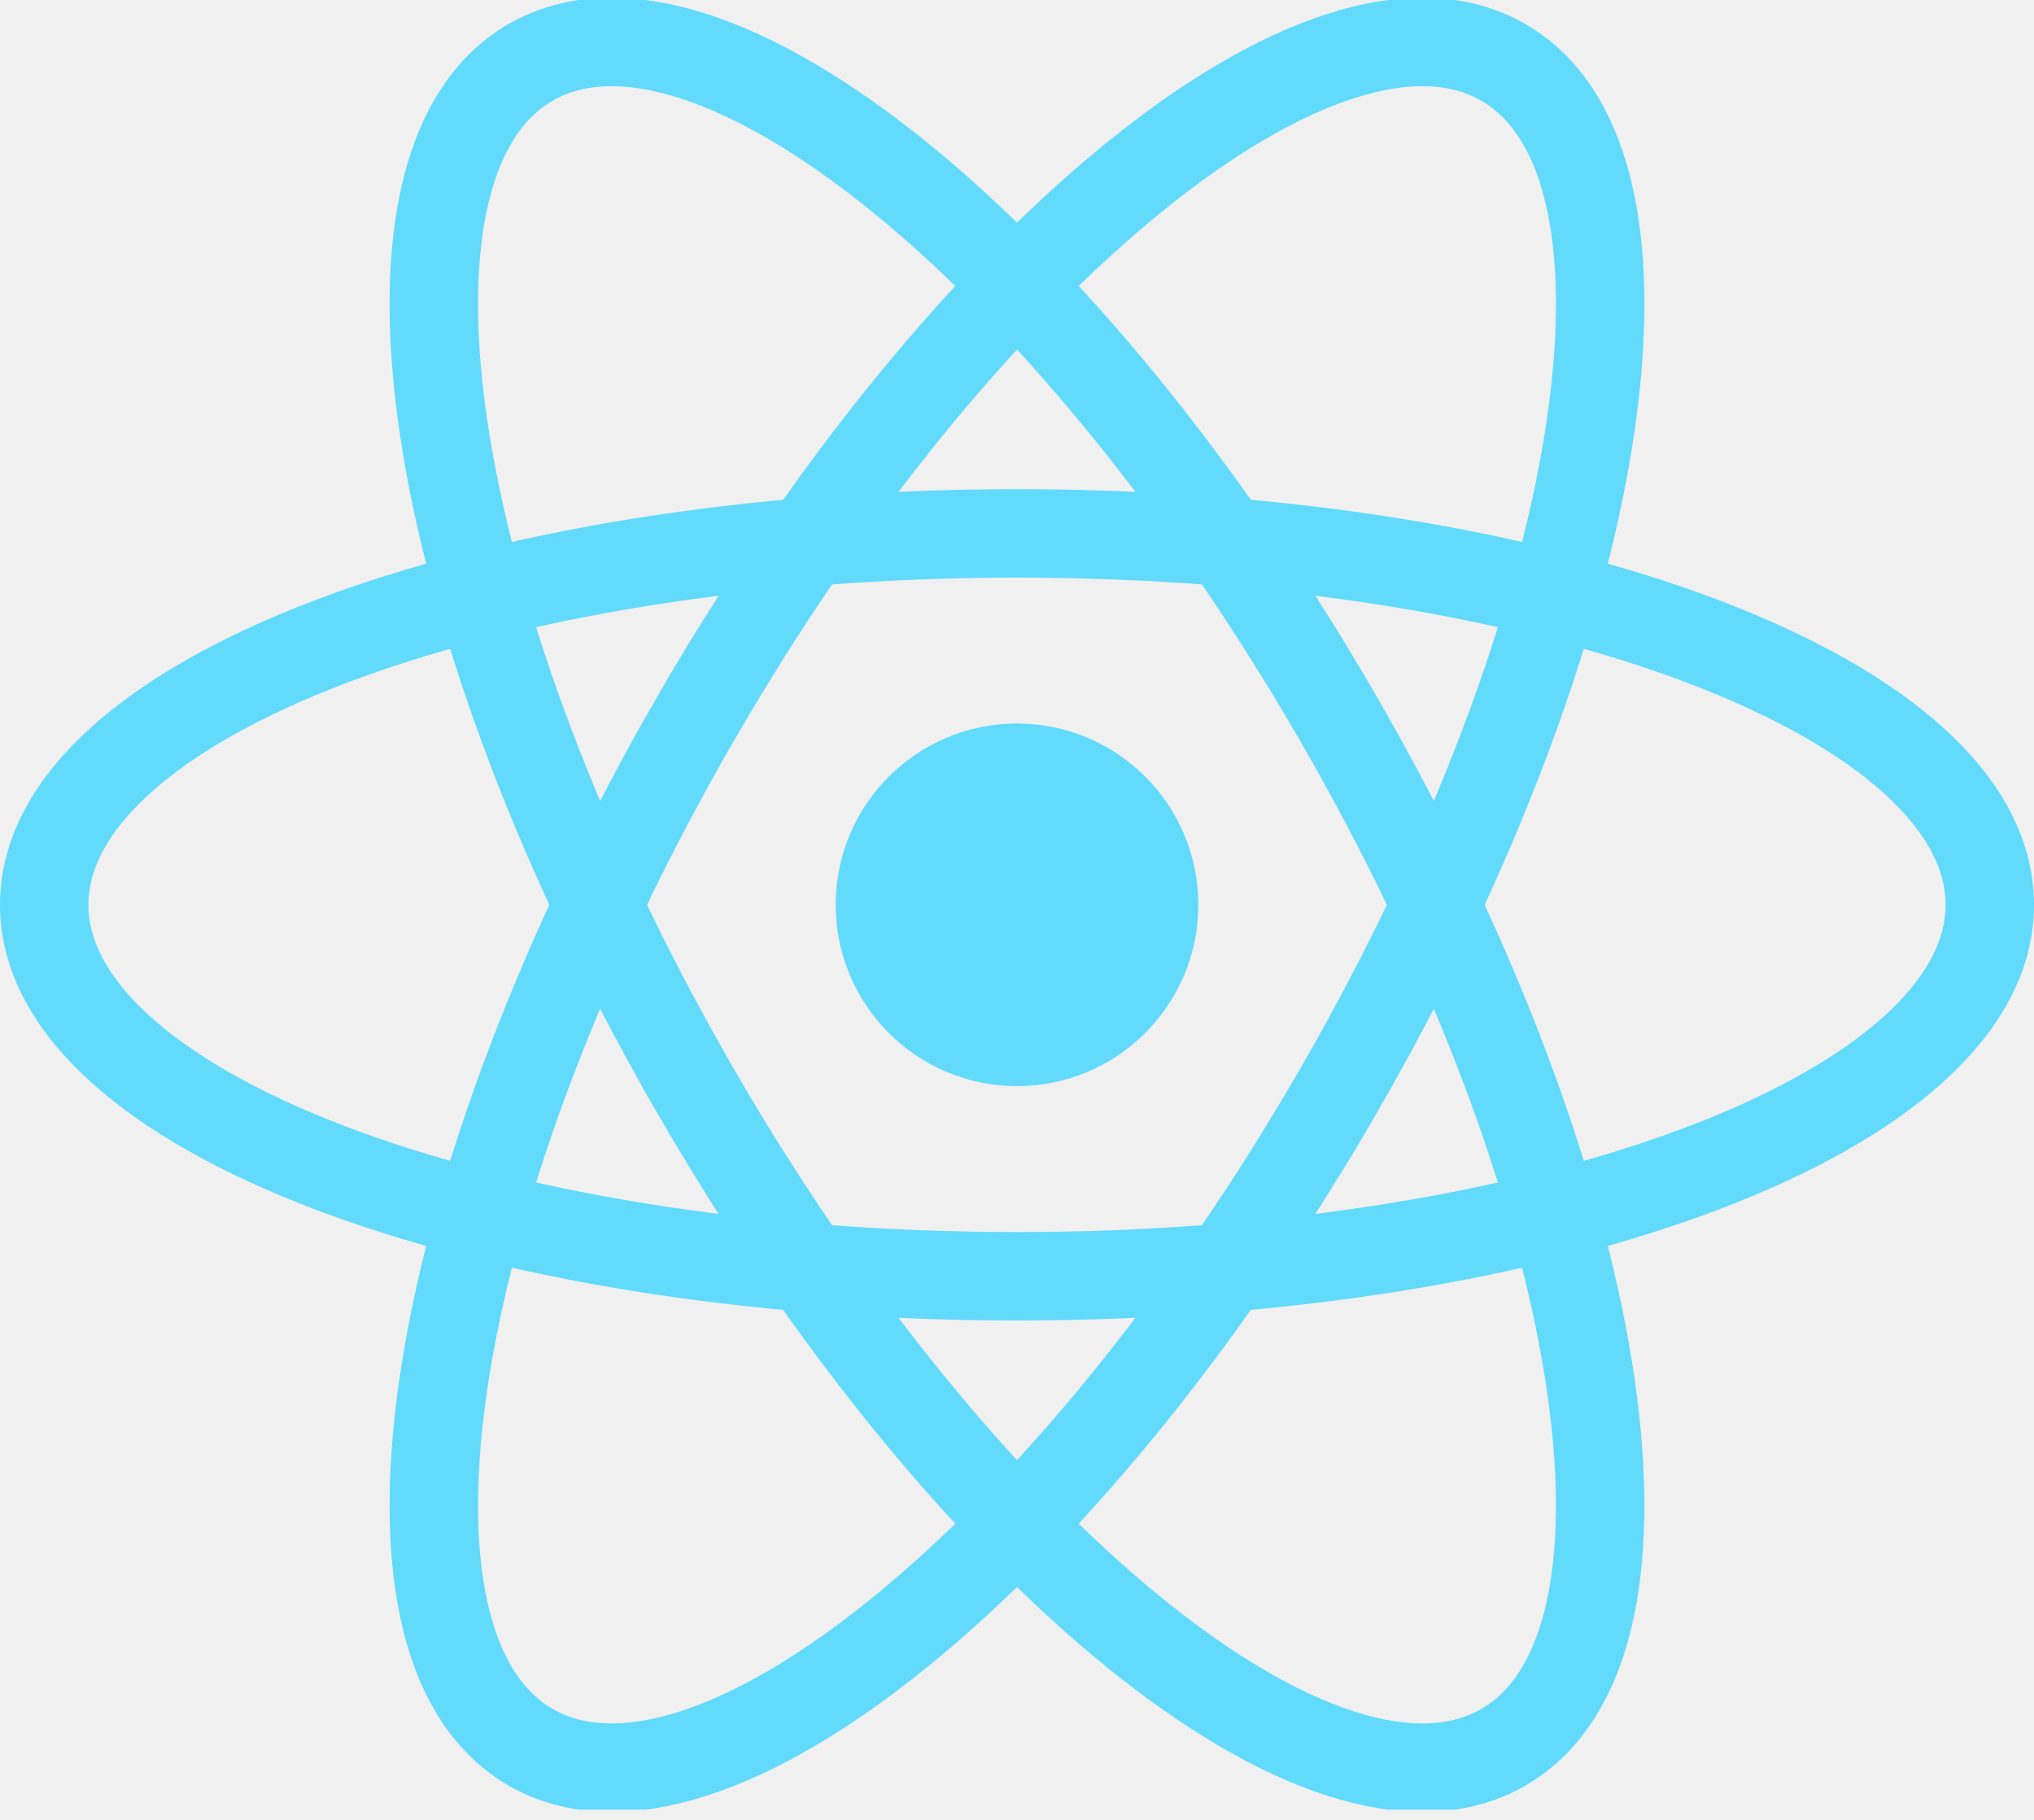
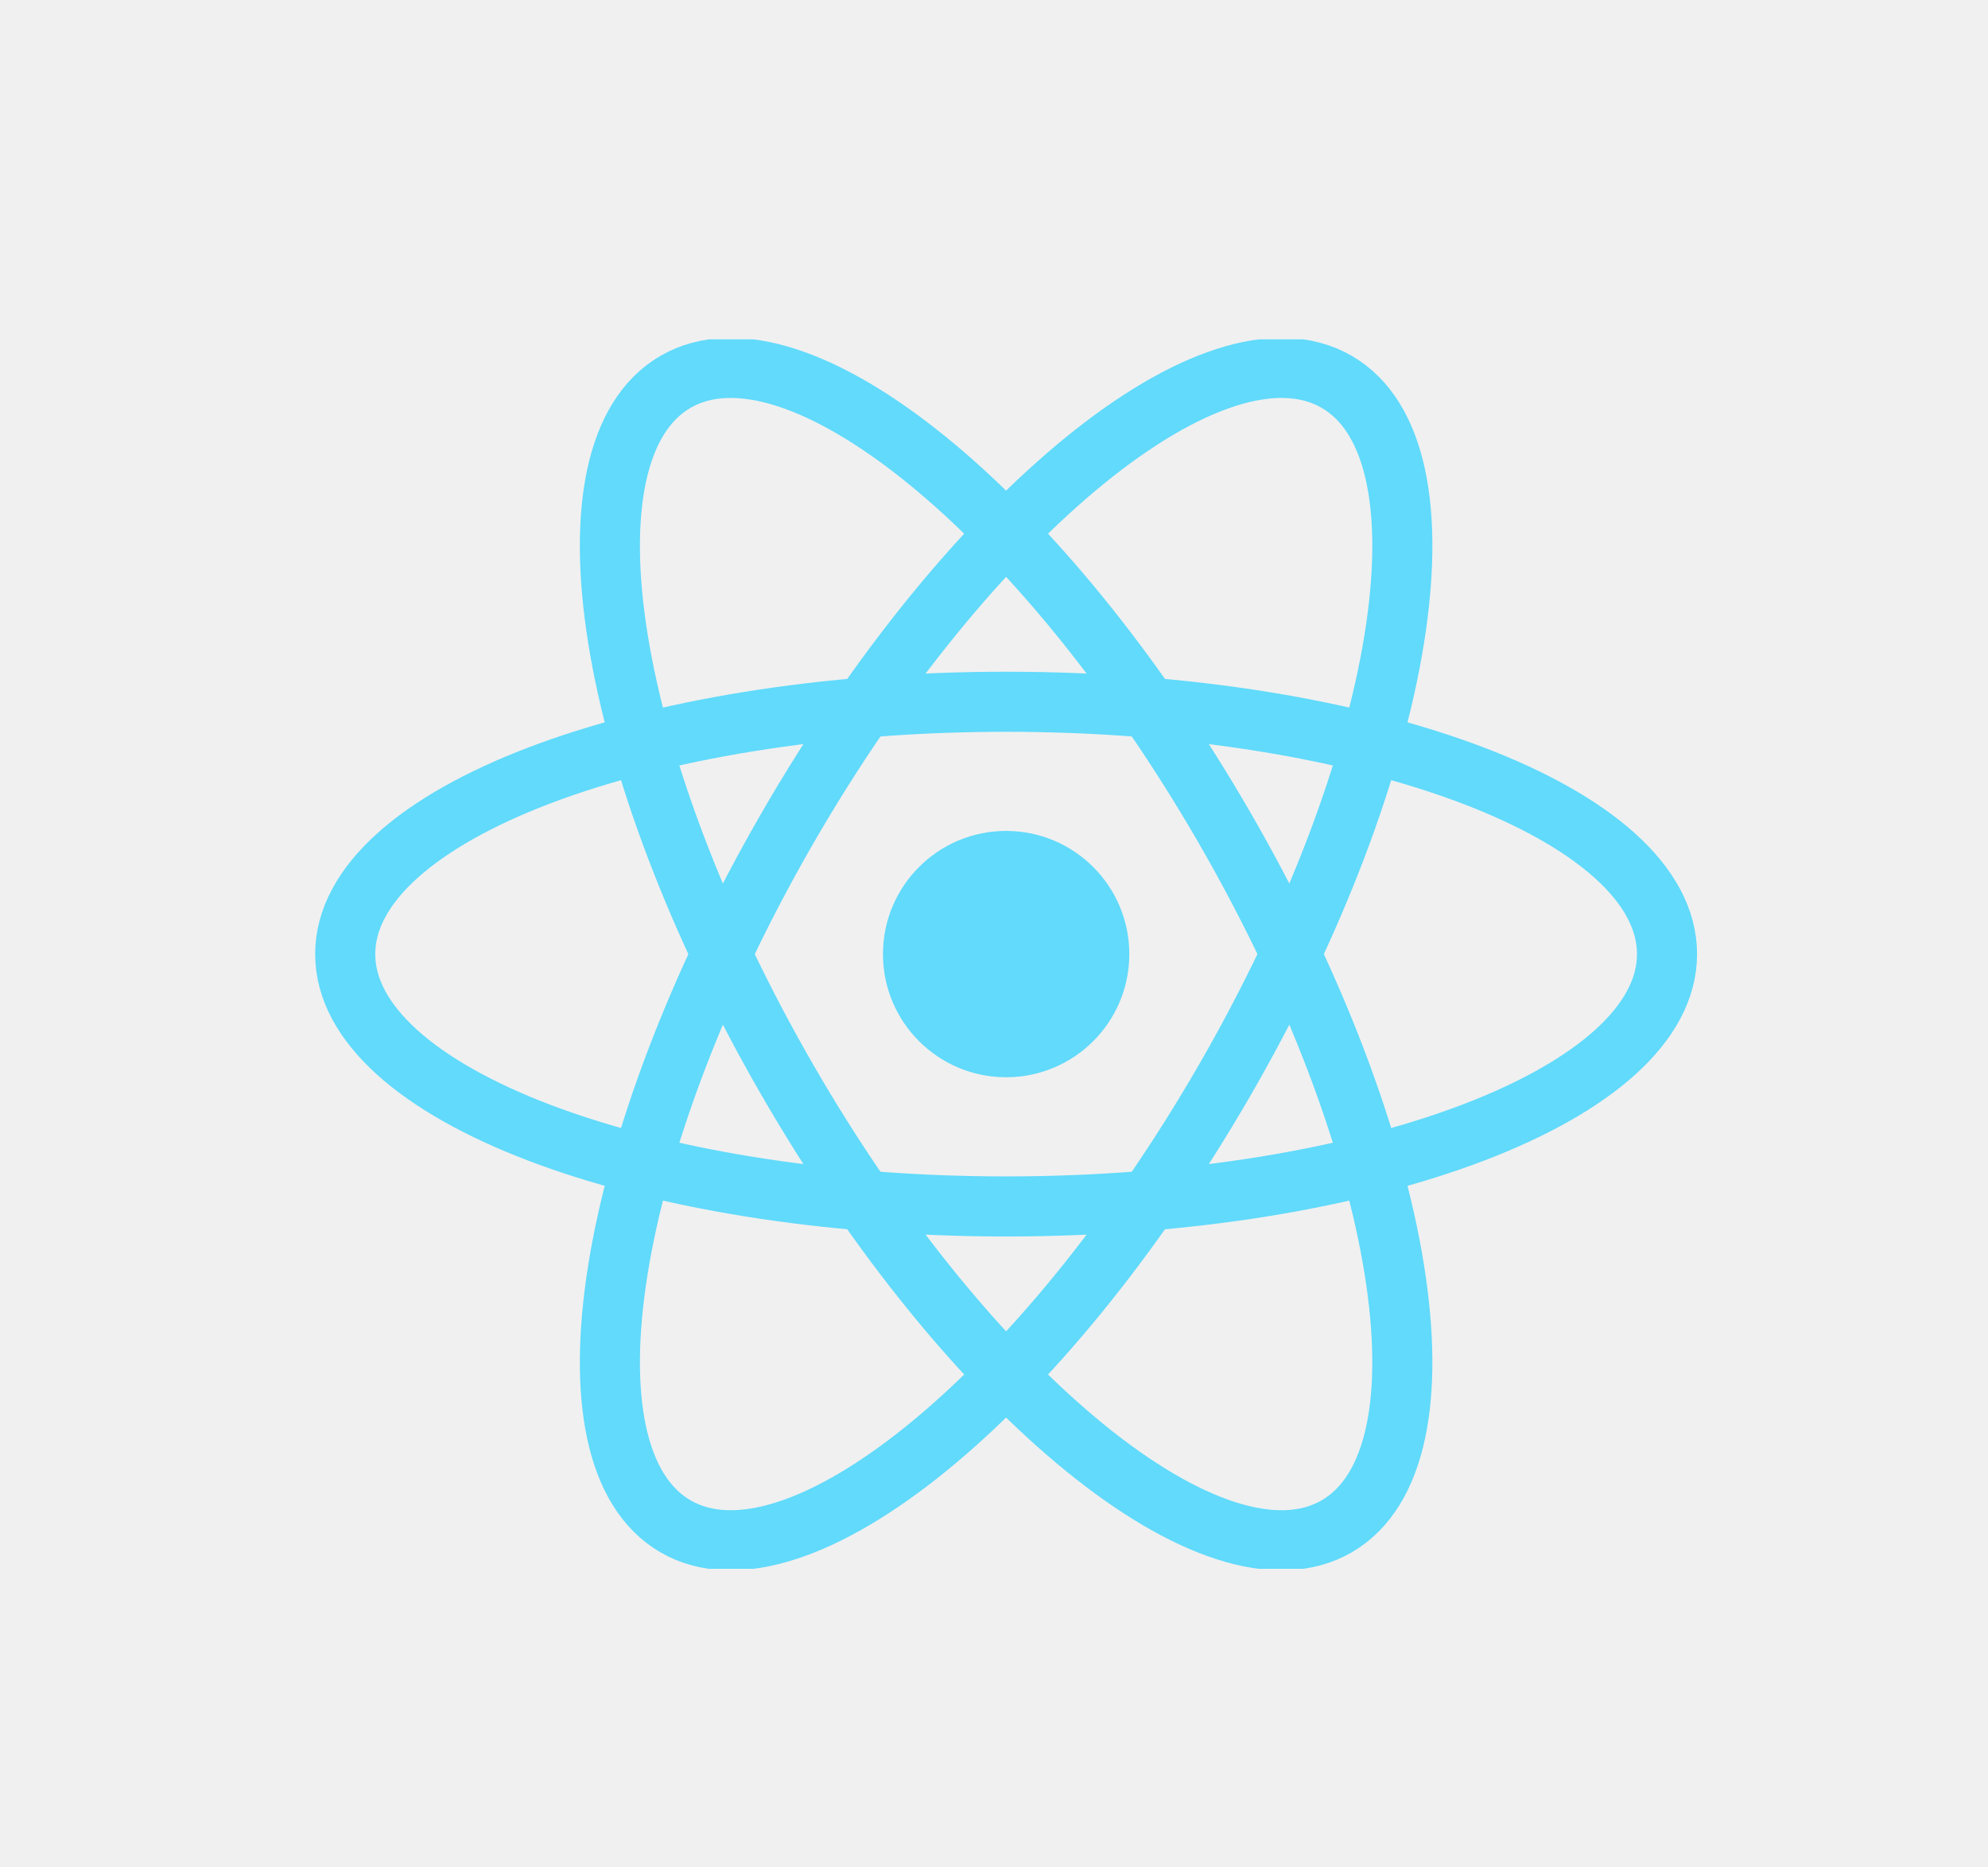
- <svg xmlns="http://www.w3.org/2000/svg" width="57" height="51" viewBox="0 0 57 51" fill="none">
-   <g clip-path="url(#clip0_219_5078)">
-     <path d="M28.5 30.437C31.306 30.437 33.581 28.163 33.581 25.357C33.581 22.551 31.306 20.276 28.5 20.276C25.695 20.276 23.42 22.551 23.42 25.357C23.42 28.163 25.695 30.437 28.5 30.437Z" fill="#61DAFB" />
-     <path d="M28.5 35.766C43.556 35.766 55.761 31.105 55.761 25.357C55.761 19.608 43.556 14.948 28.5 14.948C13.444 14.948 1.239 19.608 1.239 25.357C1.239 31.105 13.444 35.766 28.5 35.766Z" stroke="#61DAFB" stroke-width="2.478" />
-     <path d="M19.485 30.561C27.013 43.6 37.152 51.84 42.13 48.965C47.108 46.091 45.042 33.191 37.514 20.153C29.986 7.114 19.848 -1.126 14.869 1.748C9.891 4.623 11.957 17.523 19.485 30.561Z" stroke="#61DAFB" stroke-width="2.478" />
-     <path d="M19.486 20.152C11.958 33.191 9.891 46.091 14.87 48.965C19.848 51.84 29.986 43.6 37.514 30.561C45.042 17.522 47.109 4.622 42.13 1.748C37.152 -1.126 27.014 7.114 19.486 20.152Z" stroke="#61DAFB" stroke-width="2.478" />
+ <svg xmlns="http://www.w3.org/2000/svg" width="82" height="77" viewBox="0 0 82 77" fill="none">
+   <g clip-path="url(#clip0_426_68)">
+     <path d="M41.5 44.437C44.306 44.437 46.581 42.163 46.581 39.357C46.581 36.551 44.306 34.276 41.5 34.276C38.694 34.276 36.42 36.551 36.42 39.357C36.42 42.163 38.694 44.437 41.5 44.437Z" fill="#61DAFB" />
+     <path d="M41.5 49.766C56.556 49.766 68.761 45.105 68.761 39.357C68.761 33.608 56.556 28.948 41.5 28.948C26.444 28.948 14.239 33.608 14.239 39.357C14.239 45.105 26.444 49.766 41.5 49.766Z" stroke="#61DAFB" stroke-width="2.478" />
+     <path d="M32.485 44.561C40.013 57.6 50.152 65.84 55.13 62.965C60.108 60.091 58.042 47.191 50.514 34.153C42.986 21.114 32.847 12.874 27.869 15.748C22.891 18.623 24.957 31.523 32.485 44.561Z" stroke="#61DAFB" stroke-width="2.478" />
+     <path d="M32.486 34.152C24.958 47.191 22.891 60.091 27.869 62.965C32.848 65.84 42.986 57.6 50.514 44.561C58.042 31.522 60.109 18.622 55.13 15.748C50.152 12.874 40.014 21.114 32.486 34.152Z" stroke="#61DAFB" stroke-width="2.478" />
  </g>
  <defs>
-     <clipPath id="clip0_219_5078">
-       <rect width="57" height="50.714" fill="white" />
+     <clipPath id="clip0_426_68">
+       <rect width="57" height="50.714" fill="white" transform="translate(13 14)" />
    </clipPath>
  </defs>
</svg>
